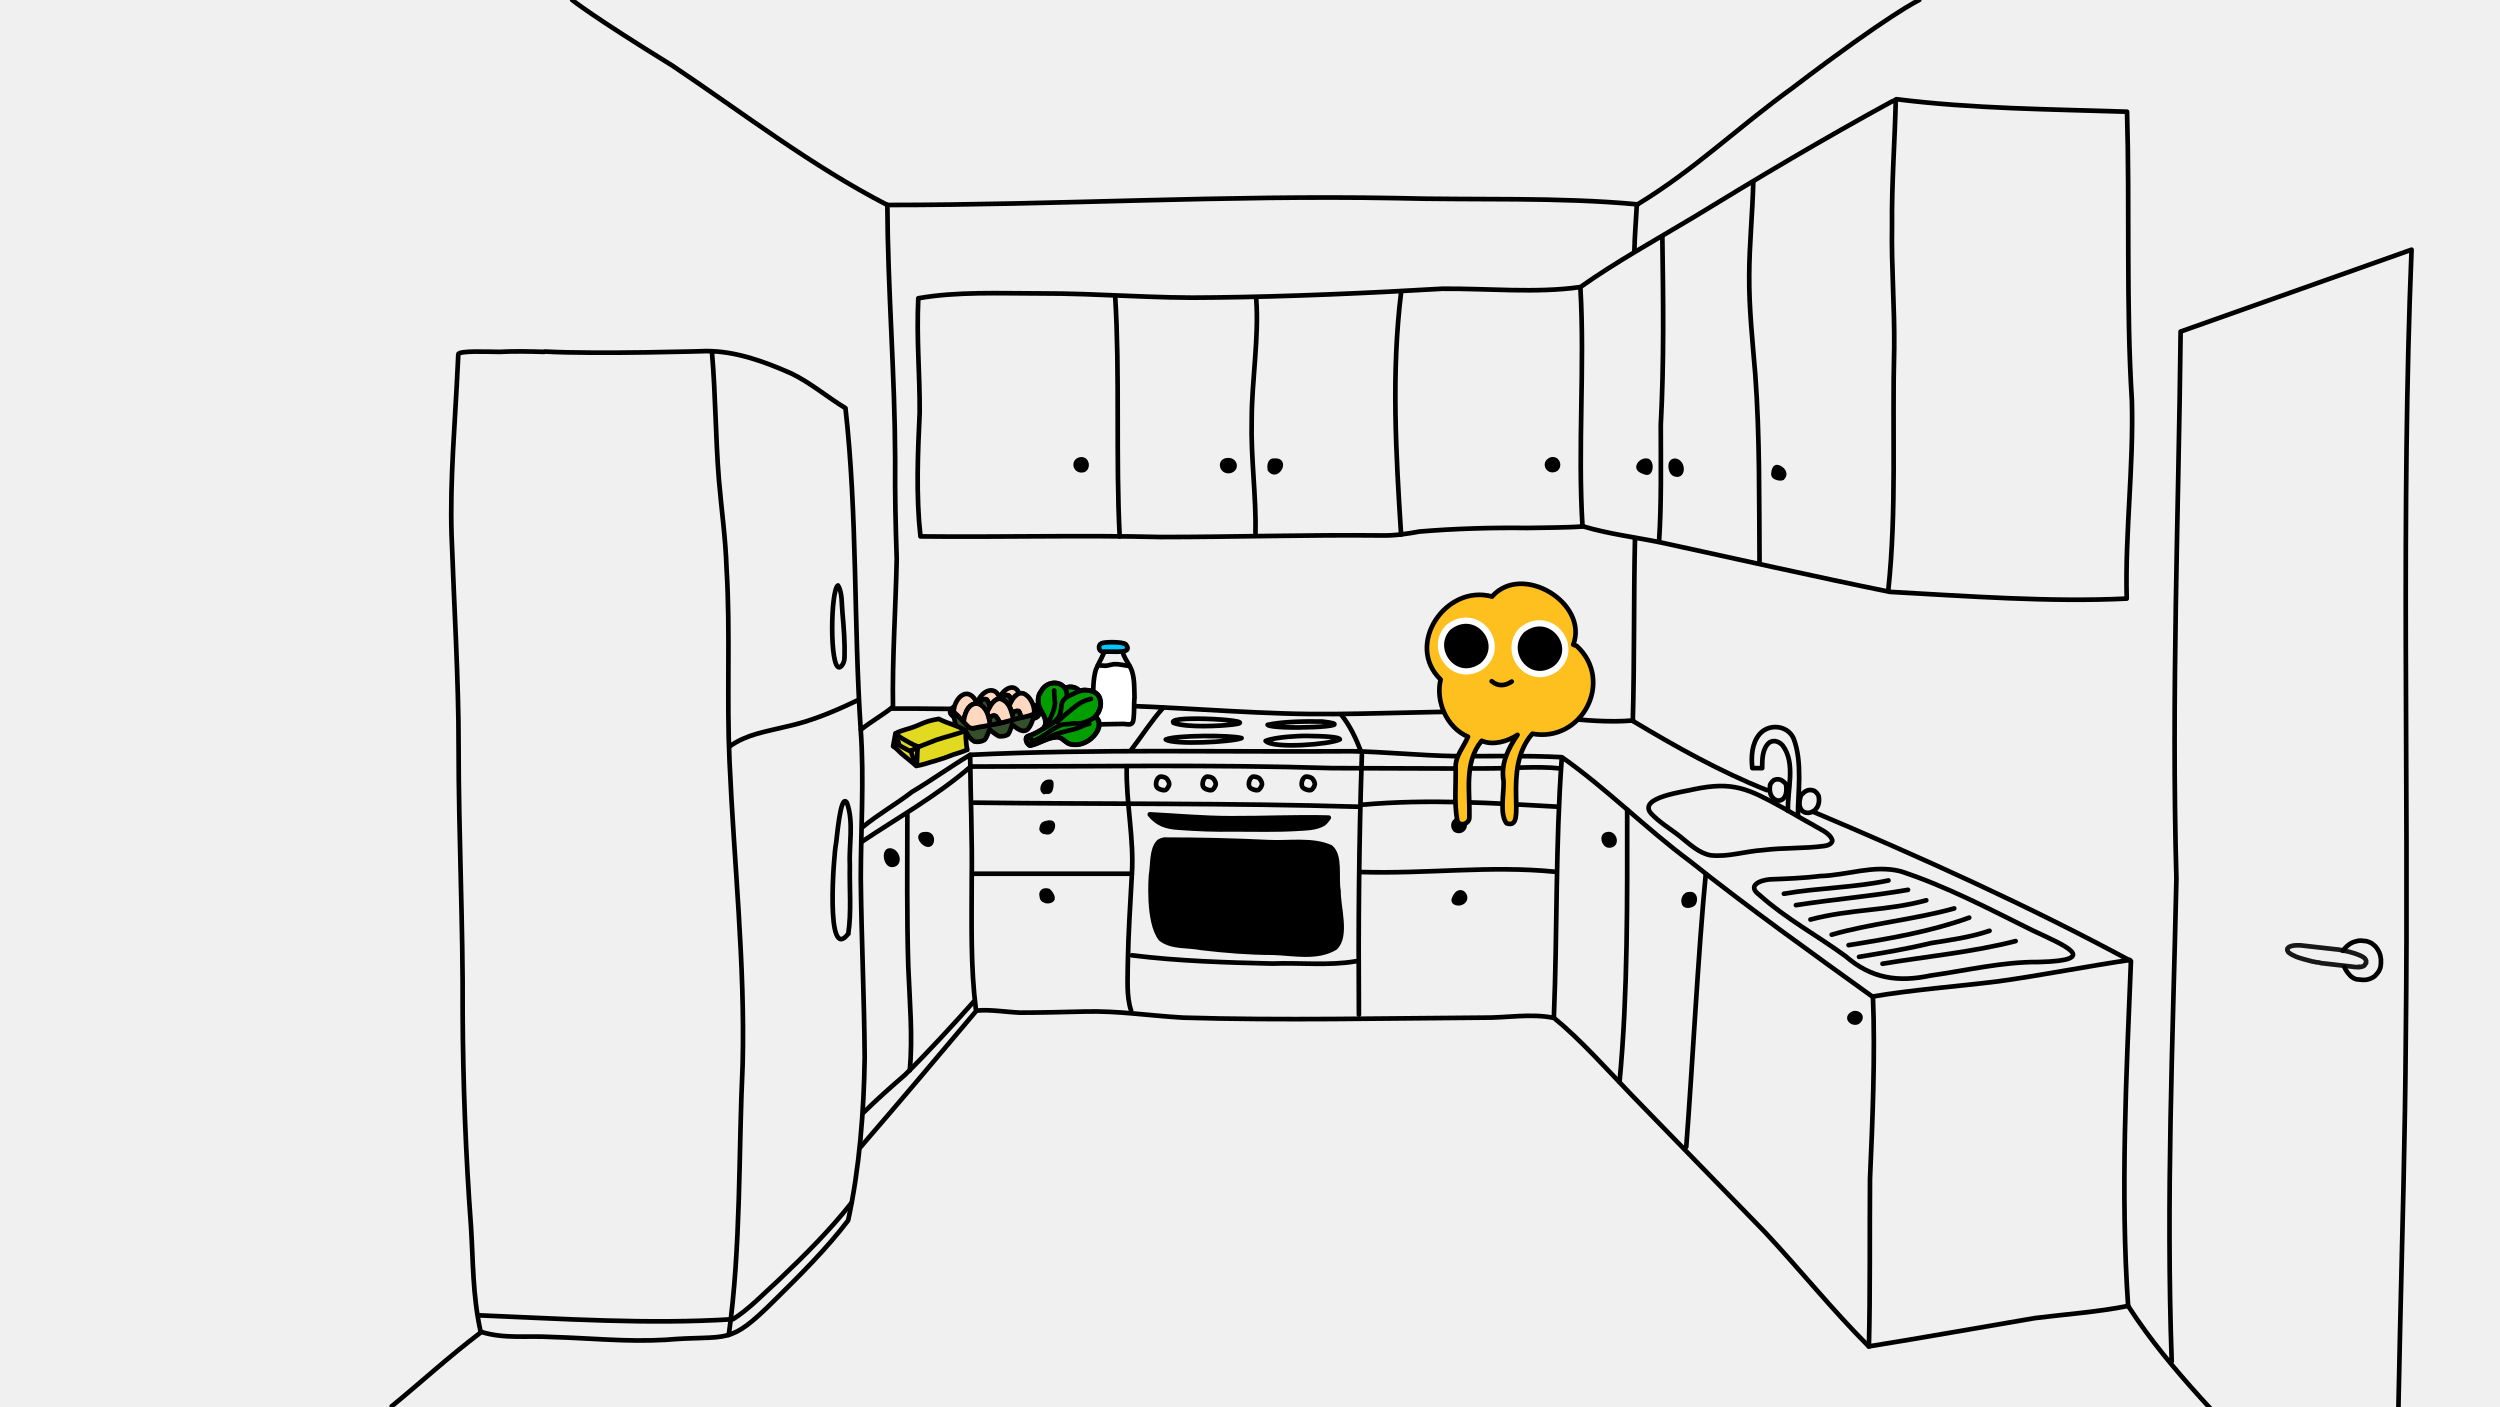
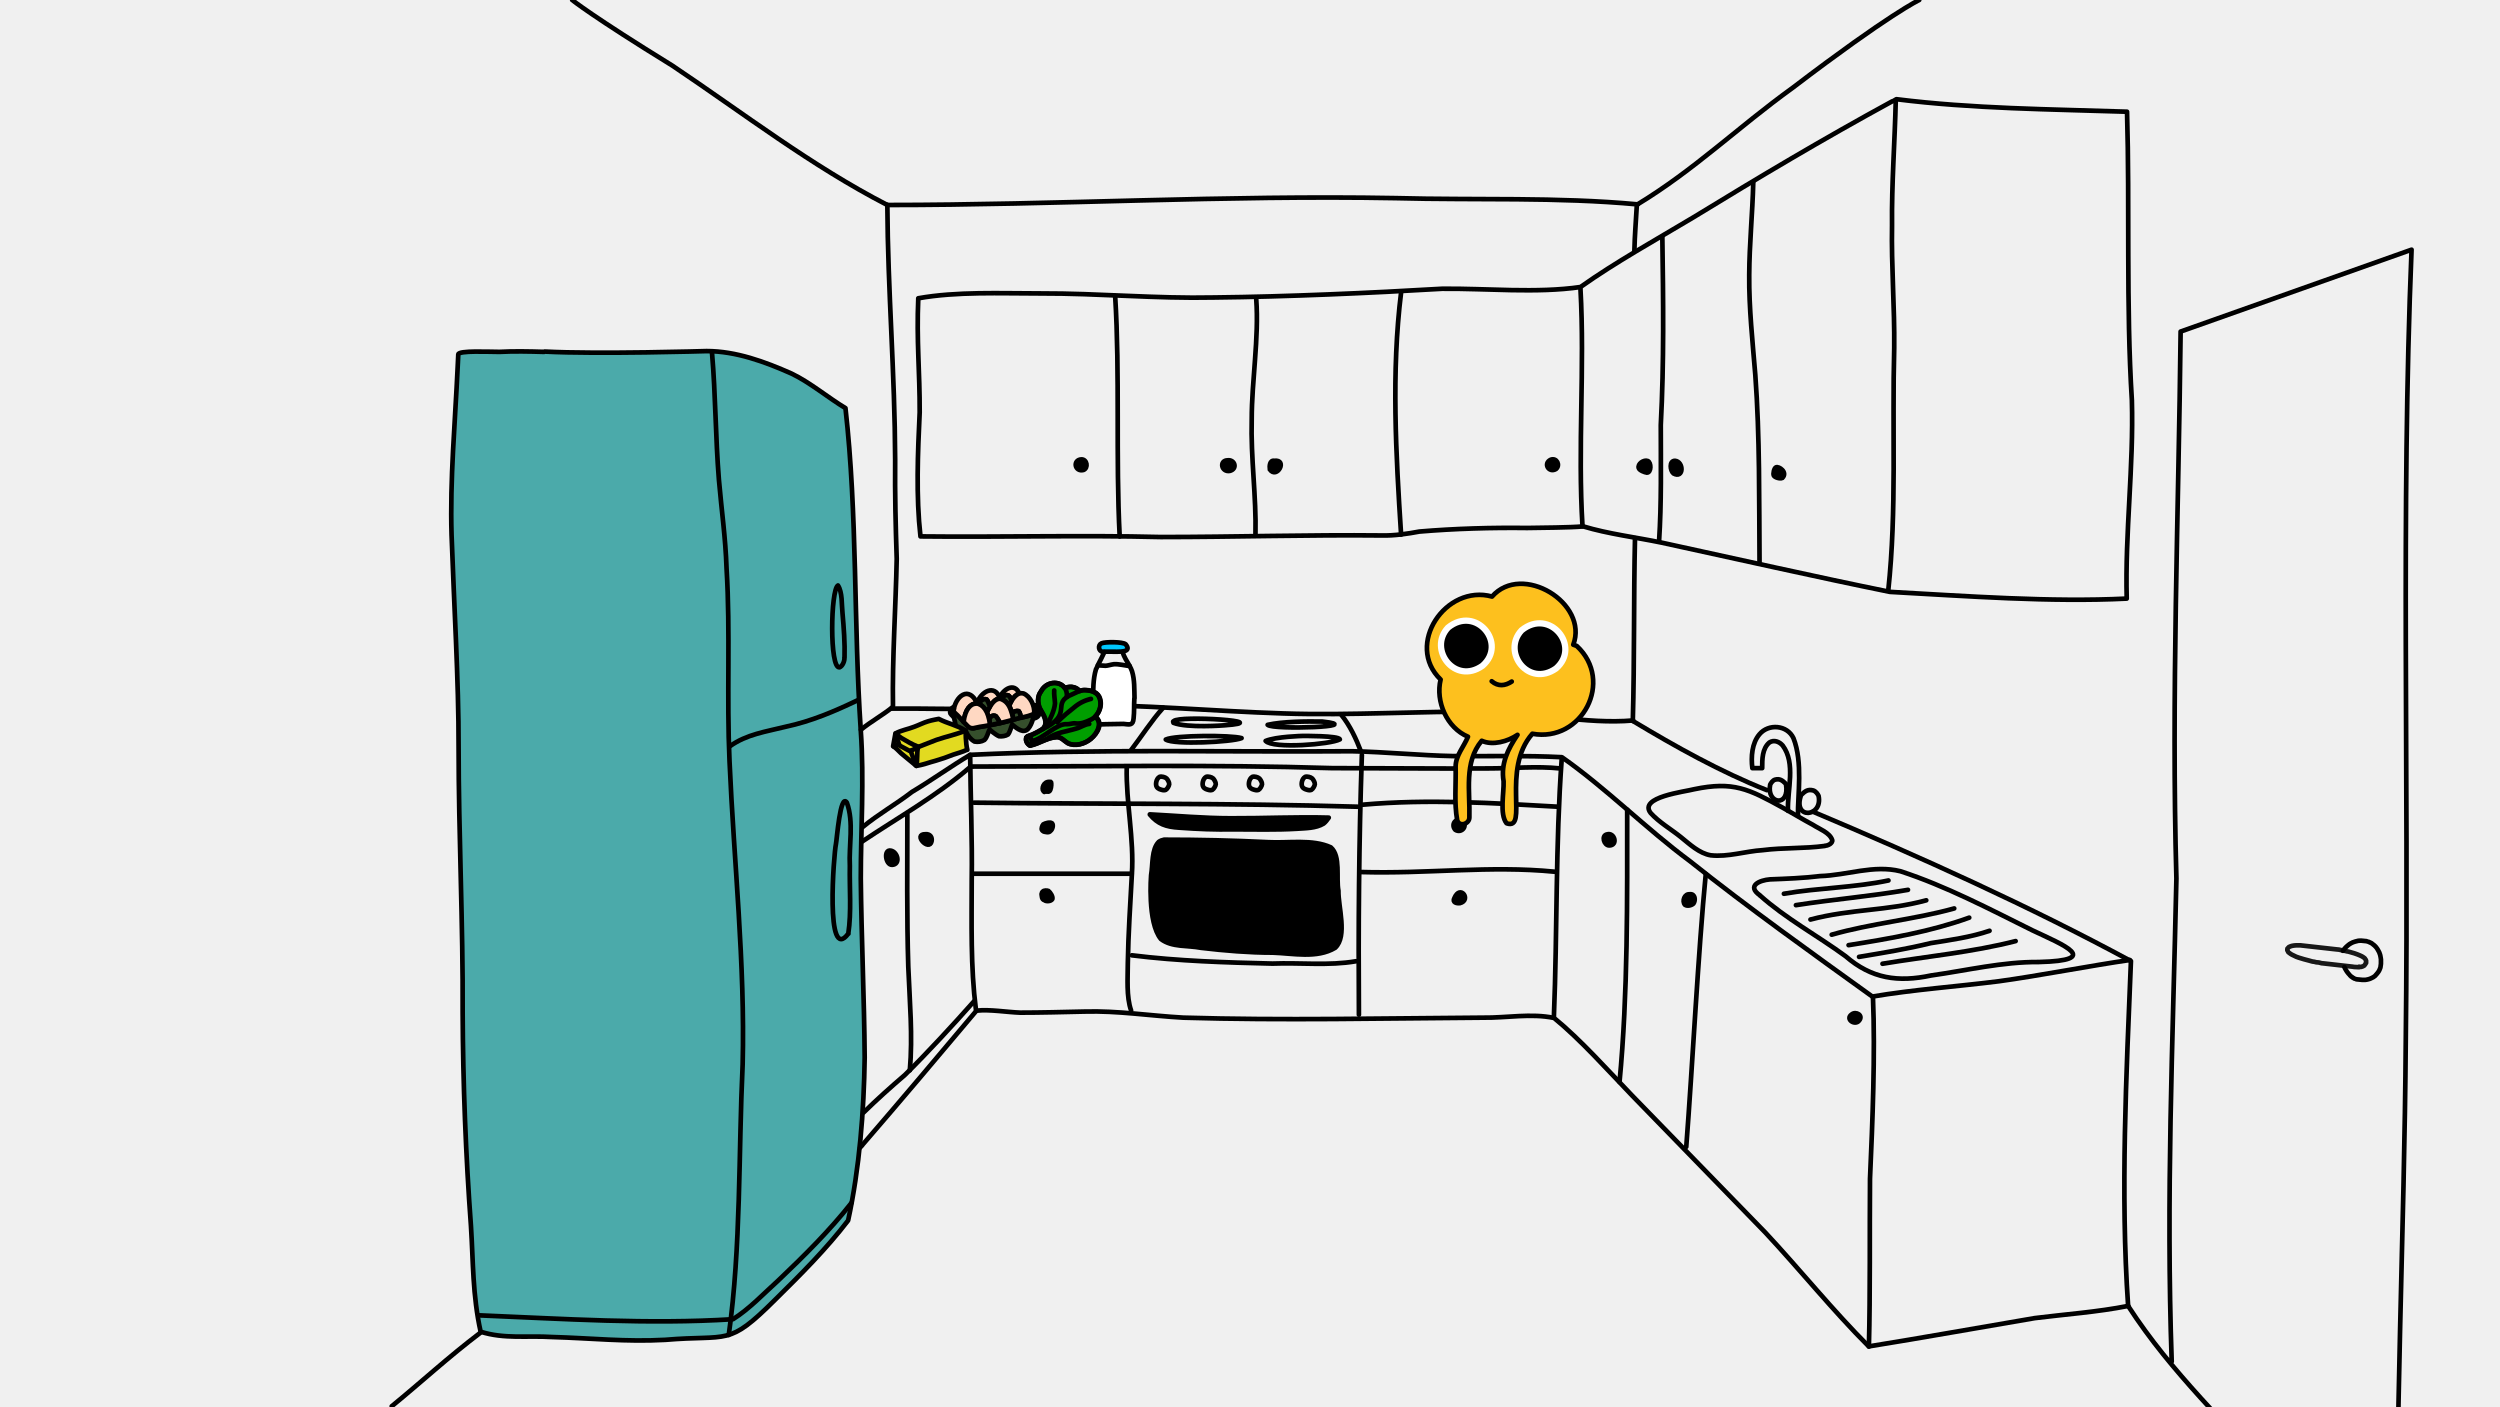
<svg xmlns="http://www.w3.org/2000/svg" id="Ebene_1" version="1.1" viewBox="0 0 1600 900">
  <defs>
    <style>
      .st0, .st1, .st2 {
        fill: none;
      }

-       .st1, .st3, .st4, .st5, .st6, .st7, .st2, .st8, .st9, .st10, .st11, .st12 {
+       .st1, .st3, .st4, .st5, .st6, .st7, .st8, .st2, .st9, .st10, .st11, .st12, .st13 {
        stroke-linecap: round;
        stroke-linejoin: round;
      }

-       .st1, .st3, .st4, .st5, .st6, .st7, .st2, .st8, .st9, .st13, .st11, .st12 {
+       .st1, .st3, .st4, .st5, .st6, .st7, .st8, .st2, .st9, .st10, .st14, .st12, .st13 {
        stroke: #000;
      }

-       .st1, .st3, .st5, .st6, .st7, .st2, .st8, .st9, .st13, .st11, .st12 {
+       .st1, .st3, .st5, .st6, .st7, .st8, .st2, .st9, .st10, .st14, .st12, .st13 {
        stroke-width: 3px;
      }

      .st3 {
        fill: #354f2c;
      }

-       .st4, .st10 {
+       .st4, .st11 {
        stroke-width: 4px;
      }

      .st5 {
        fill: #fdc01e;
      }

      .st7 {
        fill: #009e00;
      }

+       .st8 {
+         fill: #4baaaa;
+       }
+ 
      .st2 {
        stroke-opacity: .9;
      }

-       .st8 {
+       .st9 {
        fill: #fff;
      }

-       .st9 {
+       .st10 {
        fill: #e2da20;
      }

-       .st10 {
+       .st11 {
        stroke: #fff;
      }

+       .st14 {
+         stroke-miterlimit: 10;
+       }
+ 
+       .st12 {
+         fill: #00c8ff;
+       }
+ 
      .st13 {
-         stroke-miterlimit: 10;
-       }
- 
-       .st11 {
-         fill: #00c8ff;
-       }
- 
-       .st12 {
        fill: #ffd8c2;
      }
    </style>
  </defs>
+   <path id="STROKE_d257b3ae-5cf3-47c5-824c-48417580bdb2" class="st8" d="M348.2,225.2c-9.7-.3-19.3-.5-28.6,0-6.5,0-26.2-1-26.3,1.6s-.2,5.4-.4,8.3c-1.6,34.8-5,72.1-3.9,107.2,1.4,40.8,4.6,94.5,4.5,135.4,0,56.1,2.9,114.4,2.6,170.5.2,45,2,91.6,5.3,136.3,1.5,23.5,1,44.2,6.2,67.8,15.2,4.8,29.7,2.4,45.8,3.4,25,.7,47.2,3.2,72.3,1.8,41.1-3.5,39.9,4.7,70.3-25.6,16.4-16.2,32.8-32.5,46.8-50.8,7.3-33.6,10.1-69.6,10.6-104.3-.3-38.1-2.1-76.6-2.5-114.6,0-31.3,2.2-63.2,0-94.6-4.6-68.7-2.1-137.9-9.8-206.4-11-6.6-22.6-16.4-34.5-22.1-17.1-7.6-35.6-14.4-54.4-14.4,0,0-69.3,2.1-103.7.3l-.3.2h0Z" />
  <path id="STROKE_24ff8104-0c1c-409e-8412-f291cf459aca" class="st1" d="M366.2,0s12.8,10.4,64.1,42c45.5,30.5,88.9,64.1,137.6,89.2" />
  <path id="STROKE_69648c7b-1f99-41d9-9756-3ccd35b458e1" class="st1" d="M567.9,131.2c.3,54.9,4.8,107.5,5,162.9-.2,23,.3,42.1,1,63.6-.6,30.1-2.9,64.1-2.4,94.1" />
  <path id="STROKE_584f09bb-faee-44f3-acef-d196af663e60" class="st1" d="M567.9,131.2c108.3,0,216.8-6.4,325.1-4.4,52,1.4,103.4-.8,155.1,4" />
  <path id="STROKE_1398c8e5-74d7-4340-97a2-ac70de1e6fad" class="st1" d="M1048,130.8c36.7-22.3,63.7-48.9,99.3-74.6C1209.6,8.7,1228.3,0,1228.3,0" />
  <path id="STROKE_5d41e3ed-5401-4ed9-a828-7baa835cd556" class="st1" d="M571.2,452.6c-6.2,5-13.8,9.2-20.2,14.4" />
  <path id="STROKE_0b07157a-1aa8-44a5-a9cc-b35e5b461845" class="st1" d="M455.7,226c2.3,26.9,2.2,53.5,4.4,81,1.8,20.9,4.2,36.5,4.9,56.9,2.5,40.9,0,82.4,1.9,123.3,2.8,64.4,10,129.6,8.4,194-2.7,57.1-1,116.6-8.9,173.2" />
  <path id="STROKE_e438c691-b25d-44f8-af13-3e1512e92411" class="st1" d="M548.8,448.2c-14.8,7.1-29.6,13.4-45.9,16.9-12.8,3.2-25,4.8-35.8,12.5" />
  <path id="STROKE_a9ca535c-c414-4acf-bfae-c9c840553b1c" class="st1" d="M540.5,420.9c.3-9-.5-19.5-1.3-28.5-.6-5.3,0-13.3-2.9-17.7-4.7,2.6-5.5,53.5,1,52.4,1.9-.7,3.4-4.2,3.1-6.3h.1Z" />
  <path id="STROKE_0c41948c-69a6-4055-b199-0aeaac91404f" class="st1" d="M542.9,597.6c2.1-13.9.7-29.4,1-43.4-.7-13.1,2.7-27.9-1.9-40.5-4.2-6.6-6.4,23.7-7,26.5-1.3,5.8-7,77.6,8,57.2v.2h0Z" />
  <path id="STROKE_a188d664-cbf2-479c-a8f3-7a680b97c079" class="st1" d="M544.9,769.9c-13.8,17.5-30.3,33.9-46.5,49.3-9.1,8.2-19,18.7-29.3,25.1-54,3.4-108.9-.3-162.8-2.5" />
-   <path id="STROKE_d257b3ae-5cf3-47c5-824c-48417580bdb2" class="st1" d="M348.2,225.2c-9.7-.3-19.3-.5-28.6,0-6.5,0-26.2-1-26.3,1.6s-.2,5.4-.4,8.3c-1.6,34.8-5,72.1-3.9,107.2,1.4,40.8,4.6,94.5,4.5,135.4,0,56.1,2.9,114.4,2.6,170.5.2,45,2,91.6,5.3,136.3,1.5,23.5,1,44.2,6.2,67.8,15.2,4.8,29.7,2.4,45.8,3.4,25,.7,47.2,3.2,72.3,1.8,41.1-3.5,39.9,4.7,70.3-25.6,16.4-16.2,32.8-32.5,46.8-50.8,7.3-33.6,10.1-69.6,10.6-104.3-.3-38.1-2.1-76.6-2.5-114.6,0-31.3,2.2-63.2,0-94.6-4.6-68.7-2.1-137.9-9.8-206.4-11-6.6-22.6-16.4-34.5-22.1-17.1-7.6-35.6-14.4-54.4-14.4,0,0-69.3,2.1-103.7.3l-.3.2h0Z" />
  <path id="STROKE_493f21b8-b01f-46eb-b4fc-358aae799781" class="st1" d="M620.8,491c-22,18.8-45.6,31.9-69.5,47.9" />
  <path id="STROKE_c6602ae4-44b3-4738-a16e-8b1e115a576e" class="st1" d="M624.7,647.1c-23.7,28.2-48.1,57.1-72.2,85,0,.2-1.4,1.7-2,2.3" />
  <path id="STROKE_155b1ade-0caf-4685-a390-1a74d09eeed8" class="st1" d="M623.4,640.8c-13.5,15.2-29.7,32.8-44.3,47.2-9.2,7.9-17.6,15.4-26.4,24" />
  <path id="STROKE_b24e84d0-0f94-42bd-a746-75c61ea2acf5" class="st1" d="M580.7,521.4c0,32.3-.4,64.8.6,97.3.9,22.5,2.9,44.1,1,66.3" />
  <path id="STROKE_971acc4a-b36a-41f2-b63a-2082bc56feeb" class="st1" d="M622.1,490.6c76.7,0,153.7-1.4,230.4,1,33.5,0,66.5.4,99.8.2,15.4,0,30.8-1.6,46.3,0" />
  <path id="STROKE_39e55a2d-6330-4e0c-a371-faeb3e5d5018" class="st1" d="M623.4,513.7c79.9,1,165.2.2,245.4,2.6" />
  <path id="STROKE_13c38961-4bf5-445d-b21a-ed225f46ab6f" class="st1" d="M872.2,515c41.8-3.7,83.1-1.1,124.8,1.3" />
  <path id="STROKE_31a3584f-9932-4dba-ab4a-28e8f845e37f" class="st1" d="M721.1,491c-.5,22.7,4.8,45.9,3.3,68.6-1,18.8-2.3,37.9-2.6,56.9,0,9.5-1,21.3,2.1,30.2" />
  <path id="STROKE_50546bcd-7982-4bd1-891d-9cfc525bb8a1" class="st1" d="M871.6,483.2c-1.9,55.4-2.3,110.8-1.9,166.2" />
  <path id="STROKE_a4a9c650-acfe-4914-b0ce-93b97be252df" class="st1" d="M999.5,485.7c-4,55.1-2.8,109.9-5,164.8" />
  <path id="STROKE_ff7c6ada-2eda-48c2-9cd9-58fce4b78e40" class="st1" d="M622.5,559.2h101.8" />
  <path id="STROKE_678ccf56-6959-4de1-802f-158fb094e547" class="st1" d="M870.6,558.1c42.9,1.3,82.7-4.3,124.4-.2" />
  <path id="STROKE_38bfb0cd-aec1-43f0-9120-84503d1a2664" class="st6" d="M668,506.4h0c.9,0,2.9.6,3.6,0,1-.8,1.3-3.7,1.2-5s-.4-1-.9-1c-4.2-.4-5.4,4.6-4.1,5.9s.2,0,.2.1Z" />
  <path id="STROKE_c30ccf7d-d1f7-4270-88c3-c433c52a1f2b" class="st6" d="M666.8,531l.2.4.4.4s.4,0,.6.4c1,.2,3.3,1,4.3-.4,1.2-.8,2.1-3.8,1-4.9-1.2-1-4.5,0-5.6.7-.7.7-1.3,2.8-.9,3.5h0Z" />
  <path id="STROKE_12bfedc1-2f7b-4e05-966f-920bad130723" class="st1" d="M621,483.1c80.8-3.9,163.2-1.7,244.2-2.3,21.3.4,43.7,2.7,65,3.1,23.3.2,45.5-.5,69.4.7,28.4,19.9,53.7,45.6,81.9,66.5,37.1,29.6,78.6,59.2,116.8,86.7,25.8-4.4,54.9-6.5,81-9.8,24.3-3.3,60.5-10.3,83.8-13.6" />
  <path id="STROKE_b23772c9-d4a3-454a-bf8d-0bd4c38fced1" class="st1" d="M1041.4,518.2c0,56.9.5,117.6-4.9,174.3" />
  <path id="STROKE_d8ca0c2e-abf0-468b-b67c-d8e7ded2cbef" class="st1" d="M1091.7,559.3c-4.8,49.1-8.6,124.1-12.5,174.7" />
  <path id="STROKE_13e8cd93-4d59-4e55-b886-287031d6d2f8" class="st1" d="M1198.7,638.1c1.5,36.8-.3,79.8-1.9,116.3-.3,35.7.2,72.3-.7,107.4" />
  <path id="STROKE_28955283-2983-408e-b38b-de0d0147a1d4" class="st1" d="M1160.3,519.5c68.1,28.7,139,60.7,203.5,95.6-2.9,72.8-6.8,147.9-1.8,220.7" />
  <path id="STROKE_5a63647a-bbc5-42be-9c9e-e993947c23f1" class="st1" d="M1045,461.4c27.1,16.3,56.2,32.6,85.8,44.3" />
  <path id="STROKE_5a43e13e-1269-4a34-a1ac-fe7f915da23a3" class="st1" d="M746.6,498.2c-.8-.8-3.3-1.5-4.5-1-2.2,1.2-2.7,5-1.8,6.4s2.3,1.6,3.2,1.9,2,.3,2.6,0c.9-.5,2.1-2.5,2.2-3.6s-1-3-1.7-3.7h0Z" />
  <path id="STROKE_5a43e13e-1269-4a34-a1ac-fe7f915da23a31" class="st1" d="M839.8,498.2c-.8-.8-3.3-1.5-4.5-1-2.2,1.2-2.7,5-1.8,6.4s2.3,1.6,3.2,1.9,2,.3,2.6,0c.9-.5,2.1-2.5,2.2-3.6s-1-3-1.7-3.7h0Z" />
  <path id="STROKE_5a43e13e-1269-4a34-a1ac-fe7f915da23a32" class="st1" d="M776.4,498.2c-.8-.8-3.3-1.5-4.5-1-2.2,1.2-2.7,5-1.8,6.4s2.3,1.6,3.2,1.9,2,.3,2.6,0c.9-.5,2.1-2.5,2.2-3.6s-1-3-1.7-3.7h0Z" />
  <path id="STROKE_5a43e13e-1269-4a34-a1ac-fe7f915da23a33" class="st1" d="M806,498.2c-.8-.8-3.3-1.5-4.5-1-2.2,1.2-2.7,5-1.8,6.4s2.3,1.6,3.2,1.9,2,.3,2.6,0c.9-.5,2.1-2.5,2.2-3.6s-1-3-1.7-3.7h0Z" />
  <path id="STROKE_2ba217ce-ab79-46cf-9d98-cdb07b63cd7f" class="st6" d="M735.9,521.3c5.1,6.1,10.4,7.9,18.7,8.4,12.4.9,22.7,1.3,34.9,1.1,13.3,0,27.2.4,40.5-.4,5.7-.4,12.2-.3,17.1-3.3,1.2-.9,2.4-2.5,3.3-3.8-20.6-.6-41.9.5-62.6.4-17.2,0-34.8-1.6-51.9-2.5h0Z" />
  <path id="STROKE_d9266c11-944b-417c-8615-f102cabdad84" class="st1" d="M625.1,646.8c8.4-.9,19.4,1,27.9,1.3,12.6,0,28.2-.4,41.1-.7,21.5-.6,41.7,2.7,63.2,3.9,64,1.9,128.1.4,192,0,14.9.2,30.6-2.9,45.3.2,16.8,13.7,34.6,33.7,50,49.7,27.9,28.6,57.1,58.7,85.1,87.5,22.5,24.1,43.2,49.9,66.3,73,34.2-5.5,71.9-12.3,106.2-18.1,19.9-2.5,40.2-3.9,59.8-7.8" />
  <path id="STROKE_6cc289a8-3867-4b7e-8c39-027b0e6072f7" class="st1" d="M724.4,611.4c29.8,3.7,60,4.6,90,5.3,17.7-.7,36.1,1.5,53.4-1.5" />
  <path id="STROKE_c10f3854-93ca-4191-82c3-4320a82eb8a6" class="st6" d="M743,601c7.1,5.4,17.1,3.9,25.6,5.6,15.1,1.8,30.8,3.1,46,3.1,13,.4,28.2,3.9,39.9-3.1,8-7.4,1.9-26.2,2.1-36.5-1.6-8.3,1.6-22.2-4.9-27.8-11.7-5.4-27.3-2.6-40-3.3-22.1-1.1-44.8-1.6-66.7-1.6-1.1.2-2.5.7-3.4,1.4-4.7,4.8-3.7,14.3-4.9,21.3,0,0-2.5,30.3,6.3,40.9h0Z" />
  <path id="STROKE_bca29521-6533-416c-9bf6-d70d23d1e263" class="st1" d="M1167.9,541.4c-13.3,1.8-26.5,1-39.8,2.7-11.1.7-22.2,4.5-33.2,3.3-7.3-1.2-13.5-7.1-19.2-11.7-6.2-5-14-9.5-19.3-15.4-7.9-10.2,22-13.6,27.9-15.2,25-5.2,34.8-.2,56.6,11.8,6.3,3.5,13.2,7.7,19.4,11,3.9,2.6,10.7,4.9,12.3,9.7.3,1.1-.6,2-1.4,2.6,0,0-1.4,1-3.1,1.1h-.2Z" />
  <path id="STROKE_9383ba1d-f758-4ca3-91a5-9f57c92464fd" class="st1" d="M1152.7,508.8c2.7-2.6,4.4-3.8,7.8-2.9,1.6.5,2.9,2.3,3.4,3.5,2.8,13.7-16.9,15.4-11.2-.6h0Z" />
  <path id="STROKE_9383ba1d-f758-4ca3-91a5-9f57c92464fd1" class="st1" d="M1143,501.7c-2.4-2.4-4-3.5-7-2.7-1.4.4-2.6,2.1-3.1,3.2-2.5,12.5,12.8,14.8,10.1-.5h0Z" />
  <path id="STROKE_c50c92f3-4268-4f17-bfdd-248f0095bfcc" class="st1" d="M1150.7,522.1c-.2-13.3,3.2-34.3-2.9-49.7-4-8.5-16-9.4-21.8-2.4-4.8,5.7-5.4,14.4-4.5,21.6h6.3c0-5.7,0-12.5,4.6-16.4,2.9-1.9,6.3-.6,8.5,1.9,8.6,11.5,2.9,28.4,3.4,41.8" />
  <path id="STROKE_95166e3d-c18b-4999-abe6-f5985976e423" class="st1" d="M713.7,189.4c3.1,50.3.3,103.5,2.9,153.9" />
  <path id="STROKE_b4043a41-4b4d-419c-8f5d-c4b9065d31aa" class="st1" d="M896.7,187.2c-6.3,51-3.3,103.6,0,154.9" />
  <path id="STROKE_3f31ffd5-6da7-4c28-9ae0-23105d1d989b" class="st1" d="M1122.1,116.6c-.5,20.2-2.5,39.4-2.6,59.4-.2,21.1,2.2,43.1,3.9,64,2.9,39.5,2.4,80,2.7,119.6" />
  <path id="STROKE_12a3f3b3-83fa-4f18-aefe-95a8c3046164" class="st1" d="M1063.9,151.8c.6,40,1.1,80.1-1,120.2,0,24.9.5,49.7-1.1,74.5" />
  <path id="STROKE_ecacd974-96a9-4ae6-8ca9-edc9e697e1df" class="st1" d="M1211.1,64.8c-44.9,24.5-84.5,48.1-127.5,74.4-24.2,14.5-49.7,28.6-72.1,44.5-28.1,4.1-60.1.8-88.5,1.1-45.7,2.7-99.2,5.1-146,5.6-37.5.8-73.3-2.7-111.2-2.6-25.7,0-53.4-1.3-78.1,3.1-1.2,27,1,47.2.9,73-1.2,25.7-2.4,53.7.5,79.4,51.1.6,102.6-.9,153.8.4,46.7,0,94.8-1.5,141.4-1,8.1.2,16.7-1.1,24.1-2.5,22.4-1.9,46.5-2.6,69-2.3,9.9-.2,26.7-.2,35.9-1,15.8,4.8,33.9,7,50.2,10.4,46.1,10,100.1,22.2,146,31.5,49.1,2.7,102.6,6.7,151.6,4.3-1.1-42.1,4.5-84.8,3.3-126.9-3.8-60.7-1.3-124-3.1-184.7-49.1-1.6-99-1.9-147.5-8l-2.4,1.3h-.3Z" />
  <path id="STROKE_c92cf5b6-6ecb-4033-99cc-b9594f699e21" class="st1" d="M1011.5,184.9c2.8,50.5-1.8,101.4,1.3,151.9" />
  <path id="STROKE_025636b8-8845-4b0f-99ca-681f2afd68b4" class="st1" d="M723.7,480.3c6.7-8.7,13.4-19.3,20.8-27.4" />
  <path id="STROKE_8bb782ac-eb15-4156-8225-367851ee3fa8" class="st1" d="M871,480.9c-3-7.9-7-16.5-12.4-23.2" />
  <path id="STROKE_9d22ff23-7c3e-4bb2-8a77-62b600557298" class="st1" d="M570.4,453.5c19.7-.2,43.7.6,63.5,0,16.6-1.8,35.6-2.9,52.3-2.4,44.7-.2,90.4,4.1,135.1,5.5,43.5,1.5,87.8-1.7,131.4-1,30.3.2,62.3,8.1,92.5,5.5" />
  <path id="STROKE_5e2e54dc-b8d6-479c-bdcf-264f0e7882a8" class="st1" d="M1045,461.4c1.1-39.7.5-77.7,1.4-117" />
  <path id="STROKE_8975784a-af3c-49a6-883a-7816c4ac1fae" class="st1" d="M1047.6,130.8c-.8,14.4-1.3,18.3-1.6,29.8" />
  <path id="STROKE_a8dca2c7-5147-4a8c-b27c-5c4d806b8f23" class="st1" d="M751,462.6c0-.4-.6-.9.2-1.1,3.5-3.8,66,.3,32.5,2.7h0s-23.7,1.9-32.7-1.6Z" />
  <path id="STROKE_5b89f1bc-76e7-4f7d-90e4-f6a201ad7520" class="st1" d="M794.6,472.4c-6.7-2-42.6-1.9-48.5.9,5.2,3.5,42.5,1.6,48.5-.9Z" />
  <path id="STROKE_1493a066-6b16-4b1f-9cc4-8a3739e39c0a" class="st1" d="M846.3,461.8c-10.5-.2-25.6,0-35,2.1,3.4,3.4,63.9,1.1,35-2.1Z" />
  <path id="STROKE_cf8d5e95-39cd-4191-ae7f-f669f3c41215" class="st1" d="M810,474.2c4.8,5.2,41.7,2.2,47.5-1-.6-2.4-23.8-2.2-23.8-2.2,0,0-17.1.4-23.7,3.2Z" />
  <path id="STROKE_a7bda898-7a98-49bb-90e4-f9a7d44b1a46" class="st1" d="M804,191.6c1.8,24.6-2.9,52.1-2.9,76.8-.7,24.6,3,49.4,2.4,73.9" />
  <path id="STROKE_c51cc558-8a63-4daf-9e30-54a802ea8d62" class="st1" d="M1126.3,573c16.6,14.9,36.9,25.8,54.9,39,16.6,14.4,33.6,16.8,54.7,12.3,22.8-3.2,45.7-8.8,68.9-8.6,41-1,15.6-11-4.1-20.3-27.4-13.6-55.3-28.3-84.4-37.8-17.2-4.3-34.1,2.6-51.5,3.1-10.6,1.3-21.7,1.7-32,2.1-6.5.5-15.3,4.1-6.3,10.3h-.2Z" />
  <path id="STROKE_4f4d949b-4983-4ff9-8557-722b9bd3b748" class="st1" d="M1208.6,563.5c-21.8,4.6-45,4.7-66.9,8.5" />
  <path id="STROKE_2866061a-1ac5-4ec8-a371-37e64903a89c" class="st1" d="M1221.1,569.5c-23.5,4.1-48.2,6.1-71.7,9.8" />
  <path id="STROKE_022de472-5c75-4ca6-96d5-2a3b6c173c30" class="st1" d="M1232.8,576.2c-25.3,6.9-47.9,5.4-74.1,12.3" />
  <path id="STROKE_c84b2b09-1ac3-4cb8-8c07-c78f27355a8a" class="st1" d="M1250.7,581.4c-25.5,7.1-53,9.5-78.4,16.8" />
  <path id="STROKE_1c2b3427-4df9-4350-94eb-8cbd1a777e8a" class="st1" d="M1260.3,587.3c-24.6,8.9-51.4,13.5-77.2,17.6" />
  <path id="STROKE_a3f94d4f-1402-4025-90f6-b2d200249272" class="st1" d="M1273.3,595.7c-11.5,4-25.6,6-37.6,7.9-15.5,3.8-29.9,6.1-45.9,8.8" />
  <path id="STROKE_aac34a33-8be2-4d74-8ab1-63dbf6410028" class="st1" d="M1290,602.3c-27.7,7.1-57.1,9.8-85.2,14.5" />
  <path id="STROKE_ba24dae5-217b-4c7b-9443-8d352b7f7de9" class="st1" d="M307.5,852.9c-20.7,15.7-37.6,31.4-56.8,47.1" />
  <path id="STROKE_11abf62a-3f25-4fd3-b4ce-af60b1c3348e" class="st1" d="M1213.3,63.9c-.6,26.4-2.7,53.9-2.4,80.4-.5,25.9,1.7,52.5,1.4,78.4-1.4,51.4,1.7,103.8-3.8,155.1" />
  <path class="st1" d="M552,529.4c10.2-8.4,21.3-14.6,31.7-22.6,11.8-7,25.7-16.9,37.2-23.7.2,26.5,1.4,53.7,1,80.1,0,27.4-.8,55.7,2.7,83" />
  <path id="STROKE_c30ccf7d-d1f7-4270-88c3-c433c52a1f2b1" class="st6" d="M667.4,570.6l-.3.3-.3.5s0,.4-.2.8c.2,1,0,3.5,1.8,3.9,1.1,1,4.3.8,5.1-.7.5-1.5-1.3-4.3-2.5-5.2-.9-.4-3.1-.4-3.6.4h0Z" />
-   <path class="st13" d="M692.1,294c-5.7.3-4.3,8.2,1.3,6.8,3.3-1.3,2.3-6.9-1.3-6.8Z" />
+   <path class="st14" d="M692.1,294c-5.7.3-4.3,8.2,1.3,6.8,3.3-1.3,2.3-6.9-1.3-6.8Z" />
  <path class="st4" d="M785.7,295.1c-4.8,0-3.4,6.6,1.2,5.8,4.5-1,2.9-6.4-1.2-5.8Z" />
-   <path class="st13" d="M815.6,294.9c-3-.5-3.2,3.4-2.9,5.6,4.6,6.3,11.5-6.6,2.9-5.6Z" />
-   <path class="st13" d="M992.5,294.2c-5,2.3-1.3,8.7,3.3,6,2.9-2.4.6-7.4-3.3-6Z" />
-   <path class="st13" d="M1048.8,299.6c.4,1.4,3.7,2.7,5.2,2.9,2.9,0,2.9-6.6.5-7.5s-6.6,1.8-5.7,4.6Z" />
-   <path class="st13" d="M1072,294.9c-3.9,0-3.1,6.3-1,8.1,6.7,3.7,6.7-7.6,1-8.1Z" />
-   <path class="st13" d="M1136.6,299.1c-1.2.6-1.9,4-1.4,5.2s3.9,2.3,5.5,1.6c3.6-3.7-2.3-7.7-4.1-6.8h0Z" />
+   <path class="st14" d="M815.6,294.9c-3-.5-3.2,3.4-2.9,5.6,4.6,6.3,11.5-6.6,2.9-5.6Z" />
+   <path class="st14" d="M992.5,294.2c-5,2.3-1.3,8.7,3.3,6,2.9-2.4.6-7.4-3.3-6Z" />
+   <path class="st14" d="M1048.8,299.6c.4,1.4,3.7,2.7,5.2,2.9,2.9,0,2.9-6.6.5-7.5s-6.6,1.8-5.7,4.6Z" />
+   <path class="st14" d="M1072,294.9c-3.9,0-3.1,6.3-1,8.1,6.7,3.7,6.7-7.6,1-8.1Z" />
+   <path class="st14" d="M1136.6,299.1c-1.2.6-1.9,4-1.4,5.2s3.9,2.3,5.5,1.6c3.6-3.7-2.3-7.7-4.1-6.8h0Z" />
  <path class="st1" d="M932.8,500.6c-1.6,1.1,0,3.1,1.6,2.3,1.3-1.3,0-3.2-1.6-2.3Z" />
  <path class="st6" d="M935.5,525.2c4.4,3,0,8.5-4.1,5.9-2.9-3.2,0-7.8,4.1-5.9Z" />
  <path class="st6" d="M930.8,574.8c-1.5,2.7,1.4,3.5,3.6,3.2,7.4-1.9.2-12.3-3.6-3.2Z" />
  <path class="st6" d="M1028.5,534c-3.8.7-2,7.1,1.4,7.1,5.8,0,3.4-8.6-1.4-7.1Z" />
  <path class="st6" d="M1081.6,572.4c-3.5-.7-5.3,4.4-3.2,6.7,1.5,1,4.1.4,5.4-.8,1.5-2.1,1.1-6.3-2.2-6h0Z" />
  <path class="st6" d="M1185.1,649.2c-4.4,3,2.2,7.5,4.8,3.9,2.7-3.3-2.1-6.1-4.8-3.9Z" />
  <path class="st6" d="M592.3,533.9c-8.4-.2,2.4,11.3,3.9,4.6.6-2.7-1-4.9-3.9-4.6Z" />
  <path class="st6" d="M570.1,544.4c-4.7-1-3.4,9.2.8,9.1,5.6-.2,3.7-8.3-.8-9.1Z" />
  <g>
    <g id="Pen">
      <path id="STROKE_9ab8ce2b-e6b5-47b3-be58-a1990f77dbed" class="st5" d="M1009.1,413.4c24.2,22.4,3.4,62-28.4,56.2-20.2,23-2.1,62.3-16.5,57.3-4.6-5.8-1.6-19.5-1.9-26.9-1.9-11.2,2.7-20.5,8.9-29.7-6.1,4.2-15.9,7-22.9,3.8-11.5,13.8-7.4,32.5-7.9,49.1,0,4.2-6.5,6.3-7.8,1.7-2-11.1-.7-22.9-1-34.2,0-7.2,5.3-12.8,7.9-19.2-13.5-5.7-20.9-22.5-17.5-36.6-23.1-22.3,3.4-61.3,32.9-53.1,19.2-21.9,62,4.2,52,30.8l2.2.8h0Z" />
    </g>
-     <path id="STROKE_258c9859-67f1-43a8-9462-32ddfdd3de1c" class="st10" d="M926.7,401.7c18-14.7,38.3,10.3,22.1,24.4-17.7,12.5-35-10.5-22.1-24.4Z" />
-     <path id="STROKE_258c9859-67f1-43a8-9462-32ddfdd3de1c1" class="st10" d="M973.8,403.4c18-14.7,38.3,10.3,22.1,24.4-17.7,12.5-35-10.5-22.1-24.4Z" />
+     <path id="STROKE_258c9859-67f1-43a8-9462-32ddfdd3de1c" class="st11" d="M926.7,401.7c18-14.7,38.3,10.3,22.1,24.4-17.7,12.5-35-10.5-22.1-24.4Z" />
+     <path id="STROKE_258c9859-67f1-43a8-9462-32ddfdd3de1c1" class="st11" d="M973.8,403.4c18-14.7,38.3,10.3,22.1,24.4-17.7,12.5-35-10.5-22.1-24.4Z" />
    <path id="STROKE_3299031d-4c62-4f85-94d0-447bd115ea62" class="st1" d="M967.5,436.2c-4.2,2.8-8.7,3.3-12.8-.2" />
  </g>
  <g>
    <path class="st3" d="M661.1,460s-1.8,7.4-5.4,7.7c-3,.7-7.9-4-7.9-4-.9,2.1-1.3,4.6-2.7,6.4-1.6,1-3.9,1.3-5.7,1.1-2.2-.9-6.1-4.3-6.1-4.3-1.1,2.2-1.5,5-3.3,6.7-1.8,1.1-4.2,1.4-6.3,1-2.5-1.4-4.4-3.8-5.5-6.5,0,0-2.5,0-3.5-.5-3.1-1.1-3.3-4.6-3.9-7.4-.2-1.6-1.8-2.3-2.5-3.5-.9-2,1-3.9,2.7-4.6v.5h0v.4h0c-1.4.6-1.1,1.5-.4,2.4.7.9,2,1.9,2.6,2.5,1.3,1.3,2.5,2.7,3.8,4.1.8.9,1.7,1.8,2.6,2.7,2.5,2.6,4.8.9,7.7.5,2.1-.3,4.3-.7,6.5-1.1s4.4-.9,6.6-1.4h0c2.7-.6,5.4-1.3,8.1-2.1,1-.3,2.1-.6,3.1-.9.4-.1,1.1-.3,2-.5,2.6-.5,6.8-1.4,8.5-2.7.8-.6,1-1.3.3-2.2l-.4-1.8c3.9,2.3,4.4,6.4-.7,7.4h-.2,0Z" />
-     <path class="st12" d="M625.1,449.8c0,.2,0,.3-.2.5-3.6-.2-7.2,3.5-8.2,11.7-1.3-1.4-2.5-2.8-3.8-4.1-.6-.6-1.8-1.6-2.6-2.5,0-.8.2-1.6.4-2.4h0v-.4h0c1-3.7,3.4-7.5,6.8-8.4,3.3-.9,6.6,2.5,7.5,5.7h0Z" />
-     <path class="st12" d="M639.7,446.8v.2h0c-2.5.2-4.5,2.6-6,5-.9-1.4-1.2-3.3-2.3-4.4-2.1-.6-3.9.9-4.8,3-.4-.2-.8-.2-1.3-.3v-.5c2.7-7.3,11.3-12.1,14.6-3h-.2Z" />
-     <path class="st12" d="M652.4,443.8c-2,.6-3.8,2.5-5,4.6-.5-1.3-.9-2.5-2-3.3-1.7-.6-3.8.4-4,2.4-.5-.2-.9-.4-1.4-.5h-.4v-.2c2.3-5.7,9.6-10.4,12.8-2.9h0Z" />
-     <path class="st12" d="M661.9,456.6c-1.7,1.3-5.9,2.2-8.5,2.7-.3-1.3-.6-3.3-1.4-4.2-1.5-.4-3.6.2-4.2,1.6-.2-.8-.5-1.5-.7-2.2-.3-1-.7-1.9-1.2-2.8.4-1,.9-2.2,1.6-3.3,1.3-2.1,3-4,5-4.6.8-.2,1.6-.2,2.5,0,4.4,1.8,7.3,7.9,6.9,12.7h0Z" />
+     <path class="st13" d="M625.1,449.8c0,.2,0,.3-.2.5-3.6-.2-7.2,3.5-8.2,11.7-1.3-1.4-2.5-2.8-3.8-4.1-.6-.6-1.8-1.6-2.6-2.5,0-.8.2-1.6.4-2.4h0v-.4h0c1-3.7,3.4-7.5,6.8-8.4,3.3-.9,6.6,2.5,7.5,5.7h0Z" />
+     <path class="st13" d="M639.7,446.8v.2h0c-2.5.2-4.5,2.6-6,5-.9-1.4-1.2-3.3-2.3-4.4-2.1-.6-3.9.9-4.8,3-.4-.2-.8-.2-1.3-.3v-.5c2.7-7.3,11.3-12.1,14.6-3h-.2Z" />
+     <path class="st13" d="M652.4,443.8c-2,.6-3.8,2.5-5,4.6-.5-1.3-.9-2.5-2-3.3-1.7-.6-3.8.4-4,2.4-.5-.2-.9-.4-1.4-.5h-.4v-.2c2.3-5.7,9.6-10.4,12.8-2.9h0Z" />
+     <path class="st13" d="M661.9,456.6c-1.7,1.3-5.9,2.2-8.5,2.7-.3-1.3-.6-3.3-1.4-4.2-1.5-.4-3.6.2-4.2,1.6-.2-.8-.5-1.5-.7-2.2-.3-1-.7-1.9-1.2-2.8.4-1,.9-2.2,1.6-3.3,1.3-2.1,3-4,5-4.6.8-.2,1.6-.2,2.5,0,4.4,1.8,7.3,7.9,6.9,12.7h0Z" />
    <path class="st3" d="M653.4,459.3c-.9.2-1.7.4-2,.5-1,.3-2.1.6-3.1.9,0-1.3,0-2.6-.5-3.9.6-1.4,2.8-2,4.2-1.6.8.9,1.2,2.9,1.4,4.2h0Z" />
    <path class="st3" d="M647.4,448.4c-.7,1.1-1.2,2.3-1.6,3.3-1-1.8-2.5-3.4-4.4-4.2.3-2,2.3-3.1,4-2.4,1.1.8,1.5,2.1,2,3.3h0Z" />
-     <path class="st12" d="M648.2,460.7c-2.7.7-5.4,1.4-8.1,2.1h0c-.8-1.4-1.8-3.3-2.8-4.4-2.1-1.1-3.6.5-4.2,2.3-.3-1.8-.9-3.4-1.5-4.7.5-1.1,1.2-2.5,2-3.8,1.5-2.5,3.5-4.8,6-5h.4c.5.1,1,.3,1.4.5,1.9.8,3.4,2.4,4.4,4.2.5.9.9,1.9,1.2,2.8.2.7.5,1.5.7,2.2.4,1.3.6,2.6.5,3.9h0Z" />
+     <path class="st13" d="M648.2,460.7c-2.7.7-5.4,1.4-8.1,2.1h0c-.8-1.4-1.8-3.3-2.8-4.4-2.1-1.1-3.6.5-4.2,2.3-.3-1.8-.9-3.4-1.5-4.7.5-1.1,1.2-2.5,2-3.8,1.5-2.5,3.5-4.8,6-5h.4c.5.1,1,.3,1.4.5,1.9.8,3.4,2.4,4.4,4.2.5.9.9,1.9,1.2,2.8.2.7.5,1.5.7,2.2.4,1.3.6,2.6.5,3.9h0Z" />
    <path class="st3" d="M633.6,452.1c-.8,1.3-1.5,2.7-2,3.8-1.3-2.8-3.2-4.6-5.1-5.3.9-2.1,2.7-3.6,4.8-3,1.2,1.2,1.5,3.1,2.3,4.4h0Z" />
    <path class="st3" d="M640.1,462.7c-2.2.5-4.4,1-6.6,1.4,0-1.3-.2-2.4-.4-3.5.6-1.8,2.2-3.4,4.2-2.3,1,1.1,2,3.1,2.8,4.4Z" />
-     <path class="st12" d="M633.5,464.1c-2.2.4-4.3.8-6.5,1.1-2.9.4-5.2,2-7.7-.5-.9-.9-1.8-1.8-2.6-2.7,1-8.2,4.6-11.8,8.2-11.7h.3c.4,0,.9.1,1.3.3,1.9.7,3.8,2.5,5.1,5.3.6,1.3,1.1,2.9,1.5,4.7.2,1.1.4,2.3.4,3.5h0Z" />
-   </g>
-   <g>
-     <path id="STROKE_2a022dec-9fbd-4ac1-9f68-2de2fcce204f" class="st9" d="M573.1,469.4c3.8-2.1,8.1-2.7,12.1-4.3,3-1.1,5.8-2.6,8.9-3.5,2.2-.7,6.7-1.5,6.7-1.5,5.4,2.9,12,4.1,17.2,7.5,0,0,0,8.3,1.1,12.3h-.3c-2.9,1.4-5.9,2.1-8.8,3.1-3.7,1.5-7.5,2.8-11.3,3.9-4,1-8.3,2.8-12.3,3.2,0,0-6.5-5.3-9.7-8-1.6-1.4-3.2-3.5-5.1-4.5l1.5-8.3h0Z" />
+     <path class="st13" d="M633.5,464.1c-2.2.4-4.3.8-6.5,1.1-2.9.4-5.2,2-7.7-.5-.9-.9-1.8-1.8-2.6-2.7,1-8.2,4.6-11.8,8.2-11.7h.3c.4,0,.9.1,1.3.3,1.9.7,3.8,2.5,5.1,5.3.6,1.3,1.1,2.9,1.5,4.7.2,1.1.4,2.3.4,3.5h0Z" />
+   </g>
+   <g>
+     <path id="STROKE_2a022dec-9fbd-4ac1-9f68-2de2fcce204f" class="st10" d="M573.1,469.4c3.8-2.1,8.1-2.7,12.1-4.3,3-1.1,5.8-2.6,8.9-3.5,2.2-.7,6.7-1.5,6.7-1.5,5.4,2.9,12,4.1,17.2,7.5,0,0,0,8.3,1.1,12.3h-.3c-2.9,1.4-5.9,2.1-8.8,3.1-3.7,1.5-7.5,2.8-11.3,3.9-4,1-8.3,2.8-12.3,3.2,0,0-6.5-5.3-9.7-8-1.6-1.4-3.2-3.5-5.1-4.5l1.5-8.3h0Z" />
    <path id="STROKE_4488a58f-1306-4cd9-b870-606c116137fc" class="st1" d="M618,467.6c-6,2.5-12.5,3.8-18.6,5.9-4,1.5-7.9,3.1-11.8,4.6" />
    <path id="STROKE_5ee1ae90-ad6f-4590-bee9-c9a2d4095538" class="st1" d="M587.5,478.3c-.4,1.9-.5,3.9-.5,5.8s-.2,4.2-.5,6.1" />
    <path id="STROKE_8275f293-1b3c-4034-9cf3-8ef90ea9c7a2" class="st1" d="M587.6,477.9c-3.7-1.4-7.2-3.5-10.6-5.5-1.3-.8-2.4-2.1-3.9-2.5" />
    <path id="STROKE_d86a0d55-b49b-4d25-b85d-9c5bff508588" class="st1" d="M573.4,470.6c.5,1.2,1,2.6,1.4,3.9.4,1,.4,2.3,1.4,2.9,1.9,1,3.9,2.1,5.8,3.1.9.2,1.8-.5,2.6-.8.7-.5,2.2-1,2.9-1.5" />
    <path id="STROKE_71a94c9a-db65-405e-b137-f369c8434a5e" class="st1" d="M582.8,480.5c1,3,2.3,5.8,3,9" />
    <path id="STROKE_836453de-8ede-4519-8ad5-be5e8fa1f954" class="st1" d="M575.4,476.6h-.3c-1,.4-2.2.5-3.1,1.1" />
  </g>
  <g>
-     <path id="STROKE_b880c9bb-0138-421a-a9c7-5079eed37109" class="st11" d="M715,417.1c3.4,0,9.2-.2,5.4-4.8-1.9-1.6-13-1.6-15.4-.6-2.5,1-2,5.2.7,5.4,0,0,5.8-.1,9.2,0h0Z" />
-     <path class="st8" d="M726,446.8c-.3,4.4,0,8.6-.5,13-.4,4.7-2.6,3.9-6.5,3.5-3.8,0-7.6.2-11.4.2s-5.8.7-7-1.1c-.8-4.6-1.1-9.5-1.1-14.2.2-6.6,0-13.4,1.9-19.8.4-.9.8-1.7,1.3-2.6,1.5,0,3.5.3,4.8.3s3.6-.8,5.4-1c3.2-.2,6.9.8,10.1,1.2.6,1.1,1.1,2.1,1.5,3.3,1.7,5.6,1.4,11.5,1.6,17.3h0Z" />
+     <path id="STROKE_b880c9bb-0138-421a-a9c7-5079eed37109" class="st12" d="M715,417.1c3.4,0,9.2-.2,5.4-4.8-1.9-1.6-13-1.6-15.4-.6-2.5,1-2,5.2.7,5.4,0,0,5.8-.1,9.2,0h0Z" />
+     <path class="st9" d="M726,446.8c-.3,4.4,0,8.6-.5,13-.4,4.7-2.6,3.9-6.5,3.5-3.8,0-7.6.2-11.4.2s-5.8.7-7-1.1c-.8-4.6-1.1-9.5-1.1-14.2.2-6.6,0-13.4,1.9-19.8.4-.9.8-1.7,1.3-2.6,1.5,0,3.5.3,4.8.3s3.6-.8,5.4-1c3.2-.2,6.9.8,10.1,1.2.6,1.1,1.1,2.1,1.5,3.3,1.7,5.6,1.4,11.5,1.6,17.3h0Z" />
    <path class="st1" d="M702.6,425.8c1.4-2.8,2.9-5.6,4.2-8.5h0" />
    <path class="st1" d="M718.5,417.2h0c.8,3.3,2.8,6,4.4,8.9" />
  </g>
  <g>
    <path class="st7" d="M698.3,472.8c-3.9,3.3-10.3,5.3-15,2.8-2.3-1.4-4.1-3.9-7-3.8-6.2.3-10.9,4.1-16.9,5.4h-.2c-1.6-.8-2.9-2.9-2.4-4.7-.2-1.4,3.3-1.9,4.2-2.5,2-.9,4-2.1,5.9-3.2,0,0,.2-.1.3-.2h0c.2,0,.3-.1.4-.2,3.6-4.4-.2-9.2-2.3-13.3-1.3-3.5-1.5-7.5.9-10.6,3.4-6.5,11.7-7,15.1-2.3,1.9-.5,4.4-.8,6.2-.2,1,.4,2.8,1.3,3.4,2.3.9-.3,1.8-.6,2.8-.6,3.5,0,7.8.8,9.6,4.2,2.1,4.2.8,9.4-2.4,12.7,5,4,1.3,10.9-2.7,14.2h.1Z" />
    <g>
      <path id="STROKE_1777c017-e5a0-4326-b7ca-da086593427a" class="st1" d="M660.8,474.2c7-1.5,15.5-11.4,22.1-10.7,1.7.1,3.9-.9,5.6-.5,3.3.4,6.6-.9,9.6-2.4,5.3-2.5,8-9.5,5.4-14.8-1.8-3.4-6.1-4.2-9.6-4.2-2.7.1-5.1,1.7-7.5,2.7-14.6,5.8,1.5,12.6-19.4,22.5-1.9,1.1-3.9,2.3-5.9,3.1-.9.6-4.4,1.1-4.2,2.5" />
      <path id="STROKE_381651fb-ff7b-4696-a1db-844856c11e89" class="st1" d="M698.2,447.3s-4.9.9-9.6,4.5c-3.8,3.1-8.7,6.8-11.9,10.5" />
      <path id="STROKE_e52da4c1-4d0f-4604-b90d-007c7261d490" class="st1" d="M701.2,458.8c5.1,4,1.2,10.6-2.9,13.9-3.9,3.3-10.3,5.3-15,2.8-2.3-1.4-4.1-3.9-7-3.8-6.2.3-11,4.2-17.1,5.4" />
      <path id="STROKE_2bec971a-1335-4e63-abd4-f442e777415e" class="st1" d="M697.1,463.3c-3,.3-5.5,2.3-8.4,3-6.4,2-13.4,2.5-18.8,6.8" />
      <path id="STROKE_878996dc-6325-4c79-b57e-c397d97f41a2" class="st1" d="M682.8,446c.8-10.3-12.1-12-16.5-3.5-2.4,3.1-2.2,7.1-.9,10.6,2.2,4.4,6.6,9,1.8,13.5" />
      <path id="STROKE_c44e480b-6606-42e3-8bd1-55791f26c346" class="st1" d="M674.7,441.9c-.2,2.7.4,5.7.5,8.3-.5,5.1-2.9,9.1-4.9,13.8" />
      <path id="STROKE_10c1cfe1-bb90-4d1d-bab9-43f0b9f3a7b1" class="st1" d="M681.6,440.3c2-.7,3.8-1.1,5.9-.4,1.1.4,2.5.9,3,2.1" />
      <path id="STROKE_cfdd5b4b-effd-4b6f-8512-a96e86884736" class="st1" d="M659.2,477.1c-1.6-.8-2.9-2.9-2.5-4.7.3-1.3,2.1-1.5,2.8-.4,0,0,2.4,4.6-.3,5.1Z" />
    </g>
  </g>
  <g>
    <path id="STROKE_b53cb0b5-3318-44d8-a481-cecd8dc350b5" class="st1" d="M1362,835.8c28.3,43.8,63.5,75.2,97,114.9,22.6,28.1,75.5,86,75.5,86-1.9-125.4,4.3-245.9,5.2-371.2,2-170-3.2-335.8,3.7-505.7l-147.8,52.4c-1.3,117.3-6,232.8-2.7,350.1-2.3,105.1-6.7,204-3,309.1" />
    <path id="STROKE_2e9b3f74-6380-4aca-b6dc-abf17ae549af" class="st1" d="M1499.5,608.5c.2-.4.5-.7.8-1.1s.6-.7.8-.9.5-.5.6-.6c.2-.2.6-.5.9-.8.4-.4.8-.6,1-.8.3-.2.5-.3,1-.6.3-.2.8-.4,1.2-.6s1-.4,1.5-.5,1.1-.3,2-.5c.7,0,1.6-.2,2.7,0l2,.2c.3,0,.7,0,1.2.3.5,0,1,.3,1.4.5s.7.3.9.4c.2,0,.5.3.8.6.4.2.8.6,1.2.9s.8.8,1.1,1.1.6.7.7.9.3.5.6,1,.4.8.6,1.1.3.6.5,1.2c.2.5.4,1.1.5,1.8,0,.6.3,1.2.3,1.8v2.9l-.2,1.5c0,.6-.2,1.2-.4,1.6s-.3.9-.5,1.2c-.3.5-.6,1.1-1.3,1.9-.7.8-1.1,1.3-1.4,1.6-.2.2-.7.5-1.1.8-.5.3-1.1.6-1.6.8s-1.2.5-1.8.6-1.2.3-1.6.3h-2.2l-3.1-.3c-.3,0-.6,0-1.1-.3-.5,0-.9-.3-1.1-.5-.4,0-.7-.4-.8-.5-.2,0-.4-.2-.6-.4-.2,0-.4-.2-.6-.5-.3-.2-.5-.4-.6-.6s-.5-.6-.8-.9-.7-.9-1-1.3-.5-.9-.8-1.3-.5-1-.8-1.6" />
    <path id="STROKE_97f4b1b4-f78d-46d6-b1fc-5a813c433e27" class="st2" d="M1509.8,619c-1.7-.2-3,0-4-.3l-18.5-2.1c-1,0-2-.2-3.2-.6-1.2,0-2.2-.2-3.1-.5-.9,0-2-.4-3.1-.7s-2.4-.6-3.4-.9-2.1-.6-3.3-1c-1.2-.4-2.1-.7-3.1-1.3-1-.4-1.6-.8-2.1-1.1s-.7-.6-1.1-.8-.5-.6-.7-.9-.2-.5-.3-.6v-.9c0-.2,0-.4.4-.5,0,0,.2-.3.3-.4l.3-.3s.4-.2.9-.4,1.1-.4,1.9-.5,1.5-.2,2.3-.2h2.1l23.2,2.6c.9,0,2.1.2,3.6.6,1.4.2,2.5.5,3.2.7.7,0,1.7.4,2.9.7,1.2.3,2.4.7,3.7,1.2,1.3.4,2.2,1,3,1.3.7.5,1.2.7,1.5,1s.5.5.6.8c.2.2.4.4.3.5s0,.3.2.4v1.5c-.2.2-.2.4-.4.5,0,0,0,.3-.2.4,0,0,0,.2-.3.4,0,.2-.3.4-.5.5-.2.2-.7.4-1.4.6s0,.2-1.7,0h0v.2h0Z" />
  </g>
  <g id="Tür">
    <path id="STROKE_b53cb0b5-3318-44d8-a481-cecd8dc350b51" class="st0" d="M1459,950.7c22.6,28.1,75.5,86,75.5,86-1.9-125.4,4.3-245.9,5.2-371.2,2-170-3.2-335.8,3.7-505.7l-147.8,52.4c-1.3,117.3-6,232.8-2.7,350.1-2.3,105.1-6.7,204-3,309.1,0,0,35.7,39.7,69.2,79.3h0Z" />
  </g>
</svg>
